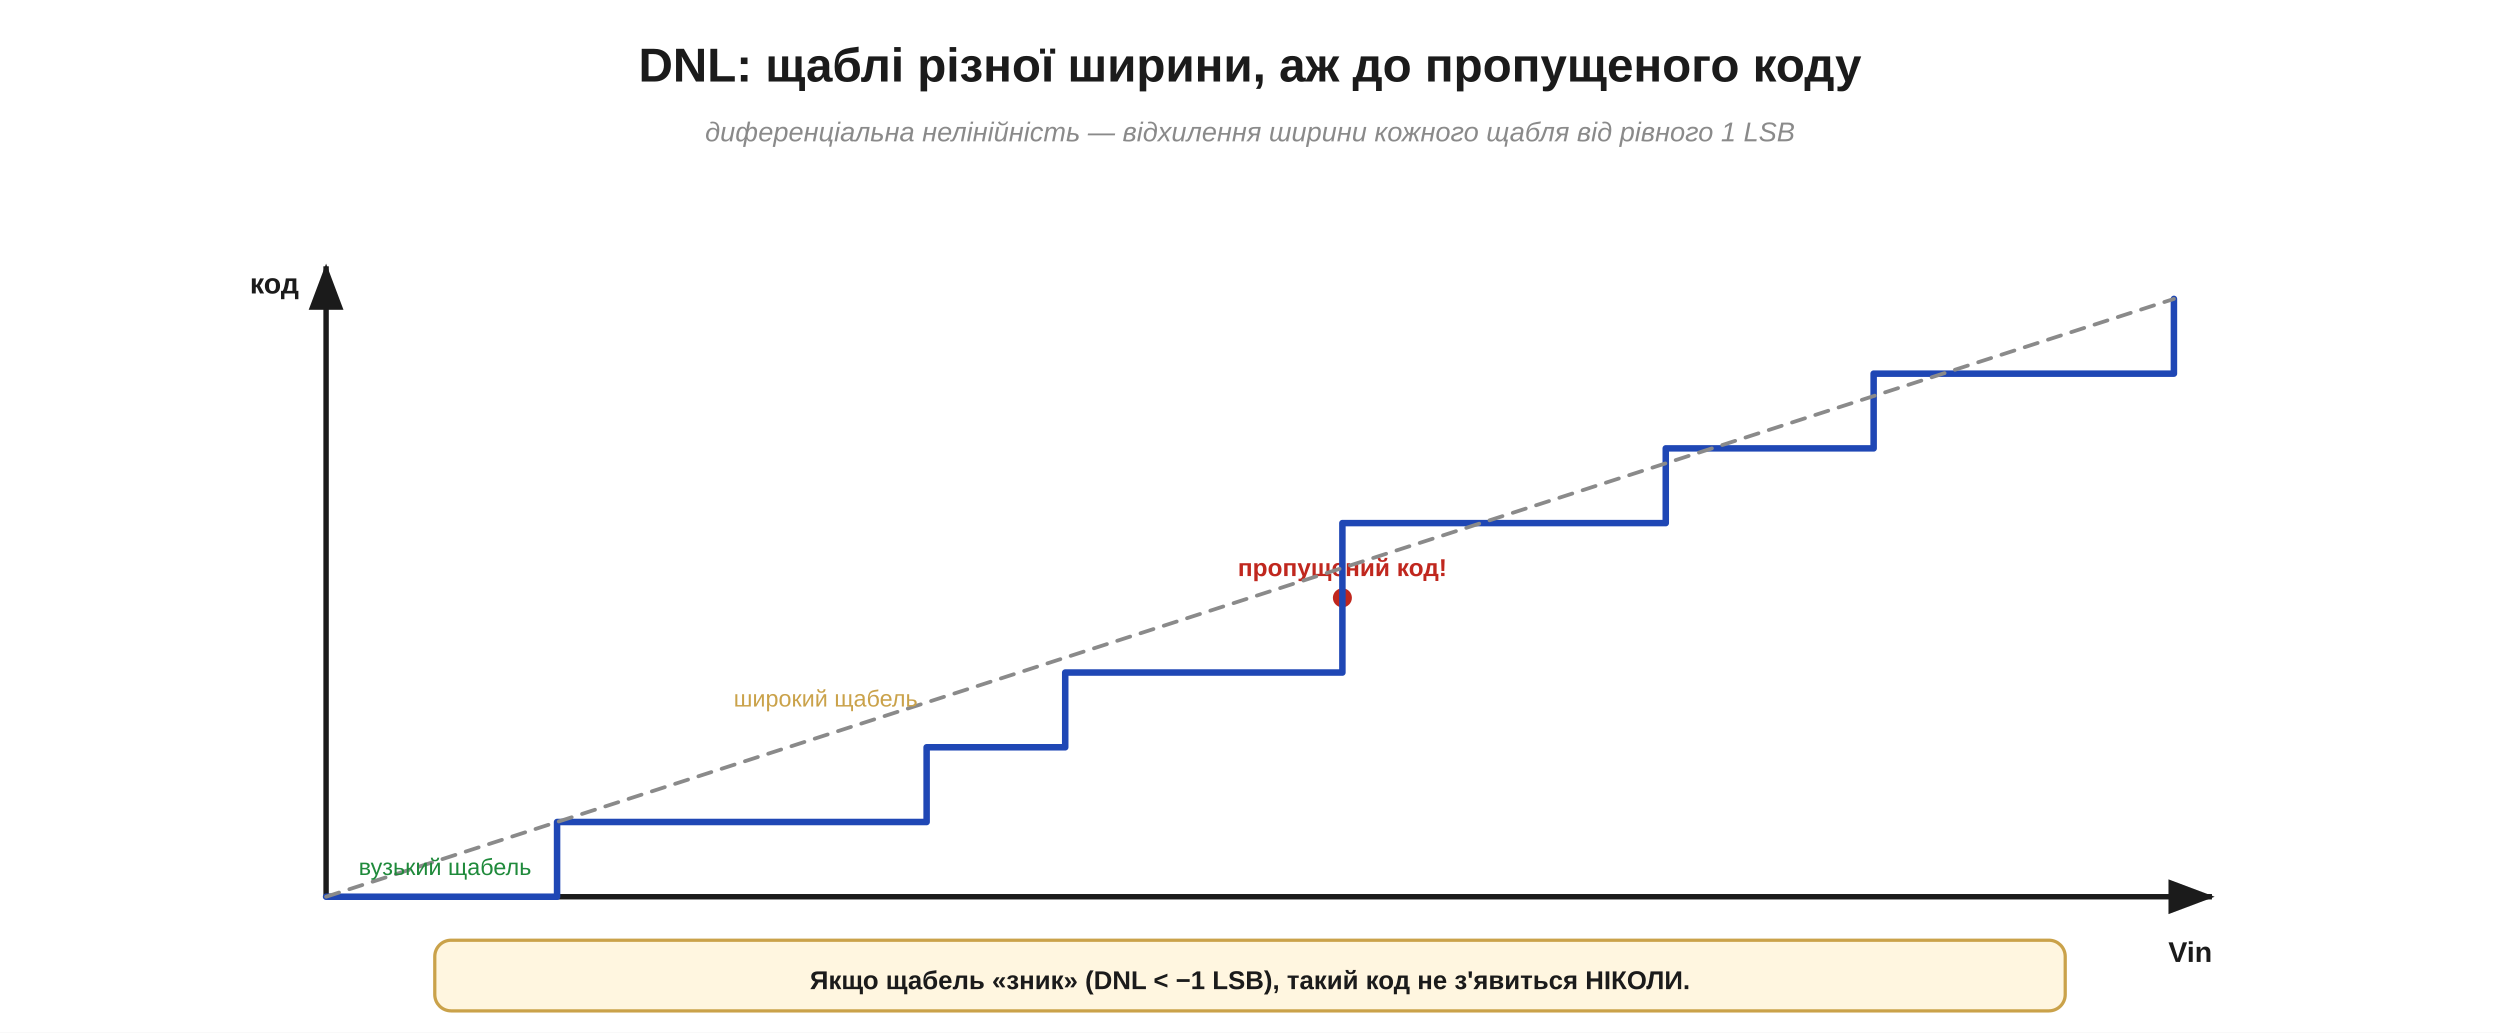
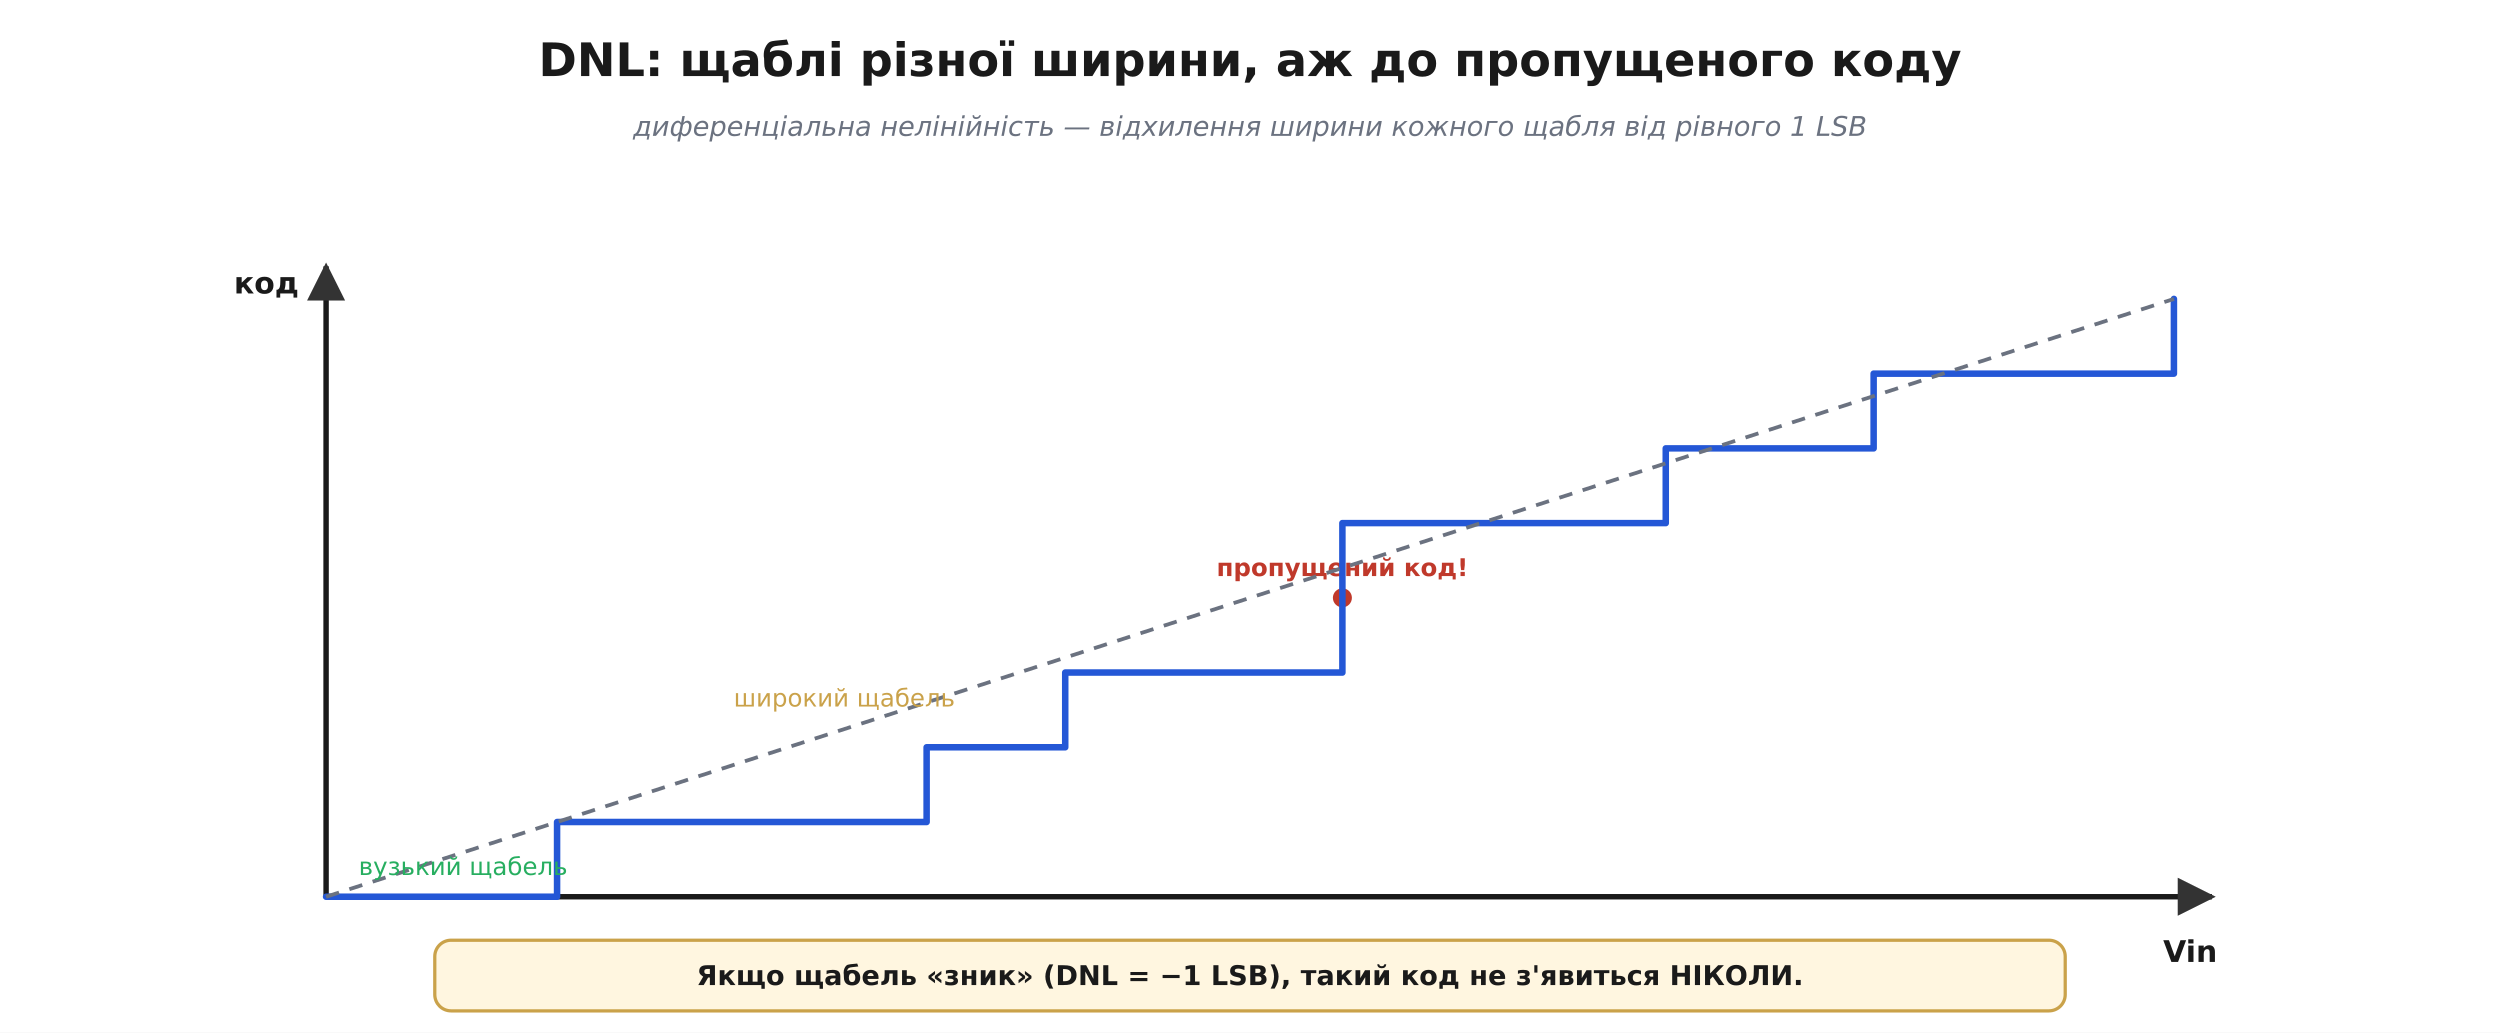
- <svg xmlns="http://www.w3.org/2000/svg" width="920" height="380" viewBox="0 0 920 380">
+ <svg xmlns="http://www.w3.org/2000/svg" viewBox="0 0 920 380" font-family="'Segoe UI', 'DejaVu Sans', Arial, sans-serif">
  <rect width="920" height="380" fill="#ffffff" />
  <defs>
-     <marker id="aInk" markerWidth="11" markerHeight="11" refX="8" refY="3.2" orient="auto" markerUnits="strokeWidth">
-       <path d="M0,0 L8.5,3.2 L0,6.4 Z" fill="#1b1b1b" />
-     </marker>
-     <marker id="aRed" markerWidth="11" markerHeight="11" refX="8" refY="3.2" orient="auto" markerUnits="strokeWidth">
-       <path d="M0,0 L8.5,3.2 L0,6.4 Z" fill="#c0271e" />
-     </marker>
-     <marker id="aBlue" markerWidth="11" markerHeight="11" refX="8" refY="3.2" orient="auto" markerUnits="strokeWidth">
-       <path d="M0,0 L8.5,3.2 L0,6.4 Z" fill="#1f47b5" />
-     </marker>
-     <marker id="aGreen" markerWidth="11" markerHeight="11" refX="8" refY="3.2" orient="auto" markerUnits="strokeWidth">
-       <path d="M0,0 L8.5,3.2 L0,6.4 Z" fill="#1f8a3b" />
-     </marker>
-     <marker id="aGrey" markerWidth="11" markerHeight="11" refX="8" refY="3.2" orient="auto" markerUnits="strokeWidth">
-       <path d="M0,0 L8.5,3.2 L0,6.4 Z" fill="#8a8a8a" />
+     <marker id="arrow" viewBox="0 0 10 10" refX="9" refY="5" markerWidth="7" markerHeight="7" orient="auto-start-reverse">
+       <path d="M0 0 L10 5 L0 10 z" fill="#333333" />
    </marker>
  </defs>
-   <text x="460.0" y="30.0" font-family="Segoe UI, Arial, Helvetica, sans-serif" font-size="17.5" fill="#1b1b1b" text-anchor="middle" font-weight="bold" font-style="normal">DNL: щаблі різної ширини, аж до пропущеного коду</text>
-   <text x="460.0" y="52.0" font-family="Segoe UI, Arial, Helvetica, sans-serif" font-size="10" fill="#8a8a8a" text-anchor="middle" font-weight="normal" font-style="italic">диференціальна нелінійність — відхилення ширини кожного щабля від рівного 1 LSB</text>
-   <line x1="120.0" y1="330.0" x2="120.0" y2="98.0" stroke="#1b1b1b" stroke-width="2" marker-end="url(#aInk)" />
-   <line x1="120.0" y1="330.0" x2="814.0" y2="330.0" stroke="#1b1b1b" stroke-width="2" marker-end="url(#aInk)" />
-   <text x="110.0" y="108.0" font-family="Segoe UI, Arial, Helvetica, sans-serif" font-size="10.5" fill="#1b1b1b" text-anchor="end" font-weight="bold" font-style="normal">код</text>
-   <text x="806.0" y="354.0" font-family="Segoe UI, Arial, Helvetica, sans-serif" font-size="10.5" fill="#1b1b1b" text-anchor="middle" font-weight="bold" font-style="normal">Vin</text>
-   <text x="494.0" y="212.0" font-family="Segoe UI, Arial, Helvetica, sans-serif" font-size="9" fill="#c0271e" text-anchor="middle" font-weight="bold" font-style="normal">пропущений код!</text>
-   <circle cx="494.0" cy="220.0" r="3.5" fill="#c0271e" stroke="#c0271e" stroke-width="0" />
-   <polyline points="120.0,330.0 205.0,330.0 205.0,302.5 341.0,302.5 341.0,275.0 392.0,275.0 392.0,247.5 494.0,247.5 494.0,220.0 494.0,220.0 494.0,192.5 613.0,192.5 613.0,165.0 689.5,165.0 689.5,137.5 800.0,137.5 800.0,110.0" fill="none" stroke="#1f47b5" stroke-width="2.4" stroke-linejoin="round" stroke-linecap="round" />
-   <polyline points="120.0,330.0 800.0,110.0" fill="none" stroke="#8a8a8a" stroke-width="1.4" stroke-dasharray="5,4" stroke-linejoin="round" stroke-linecap="round" />
-   <text x="132.0" y="322.0" font-family="Segoe UI, Arial, Helvetica, sans-serif" font-size="8.6" fill="#1f8a3b" text-anchor="start" font-weight="normal" font-style="normal">вузький щабель</text>
-   <text x="270.0" y="260.0" font-family="Segoe UI, Arial, Helvetica, sans-serif" font-size="8.6" fill="#caa24a" text-anchor="start" font-weight="normal" font-style="normal">широкий щабель</text>
+   <text x="460.0" y="28.0" font-family="'Segoe UI', 'DejaVu Sans', Arial, sans-serif" font-size="17" fill="#1a1a1a" text-anchor="middle" font-weight="700">DNL: щаблі різної ширини, аж до пропущеного коду</text>
+   <text x="460.0" y="50.0" font-family="'Segoe UI', 'DejaVu Sans', Arial, sans-serif" font-size="10" fill="#6b7280" text-anchor="middle" font-style="italic">диференціальна нелінійність — відхилення ширини кожного щабля від рівного 1 LSB</text>
+   <line x1="120.0" y1="330.0" x2="120.0" y2="98.0" stroke="#1a1a1a" stroke-width="2.0" marker-end="url(#arrow)" />
+   <line x1="120.0" y1="330.0" x2="814.0" y2="330.0" stroke="#1a1a1a" stroke-width="2.0" marker-end="url(#arrow)" />
+   <text x="110.0" y="108.0" font-family="'Segoe UI', 'DejaVu Sans', Arial, sans-serif" font-size="11" fill="#1a1a1a" text-anchor="end" font-weight="700">код</text>
+   <text x="806.0" y="354.0" font-family="'Segoe UI', 'DejaVu Sans', Arial, sans-serif" font-size="11" fill="#1a1a1a" text-anchor="middle" font-weight="700">Vin</text>
+   <text x="494.0" y="212.0" font-family="'Segoe UI', 'DejaVu Sans', Arial, sans-serif" font-size="9" fill="#c0392b" text-anchor="middle" font-weight="700">пропущений код!</text>
+   <circle cx="494.0" cy="220.0" r="3.5" fill="#c0392b" stroke="#c0392b" stroke-width="0.0" />
+   <polyline points="120.0,330.0 205.0,330.0 205.0,302.5 341.0,302.5 341.0,275.0 392.0,275.0 392.0,247.5 494.0,247.5 494.0,220.0 494.0,220.0 494.0,192.5 613.0,192.5 613.0,165.0 689.5,165.0 689.5,137.5 800.0,137.5 800.0,110.0" fill="none" stroke="#2457d6" stroke-width="2.4" stroke-linejoin="round" stroke-linecap="round" />
+   <line x1="120.0" y1="330.0" x2="800.0" y2="110.0" stroke="#6b7280" stroke-width="1.4" stroke-dasharray="5 4" />
+   <text x="132.0" y="322.0" font-family="'Segoe UI', 'DejaVu Sans', Arial, sans-serif" font-size="9" fill="#27ae60" text-anchor="start">вузький щабель</text>
+   <text x="270.0" y="260.0" font-family="'Segoe UI', 'DejaVu Sans', Arial, sans-serif" font-size="9" fill="#caa24a" text-anchor="start">широкий щабель</text>
  <rect x="160.0" y="346.0" width="600.0" height="26.0" rx="6" fill="#fff6e0" stroke="#caa24a" stroke-width="1.2" />
-   <text x="460.0" y="364.0" font-family="Segoe UI, Arial, Helvetica, sans-serif" font-size="9.5" fill="#1b1b1b" text-anchor="middle" font-weight="bold" font-style="normal">Якщо щабель «зник» (DNL &lt; −1 LSB), такий код не з'явиться НІКОЛИ.</text>
+   <text x="460.0" y="362.5" font-family="'Segoe UI', 'DejaVu Sans', Arial, sans-serif" font-size="10" fill="#1a1a1a" text-anchor="middle" font-weight="700">
+     <tspan x="460.0" dy="0.0">Якщо щабель «зник» (DNL = −1 LSB), такий код не з'явиться НІКОЛИ.</tspan>
+   </text>
</svg>
